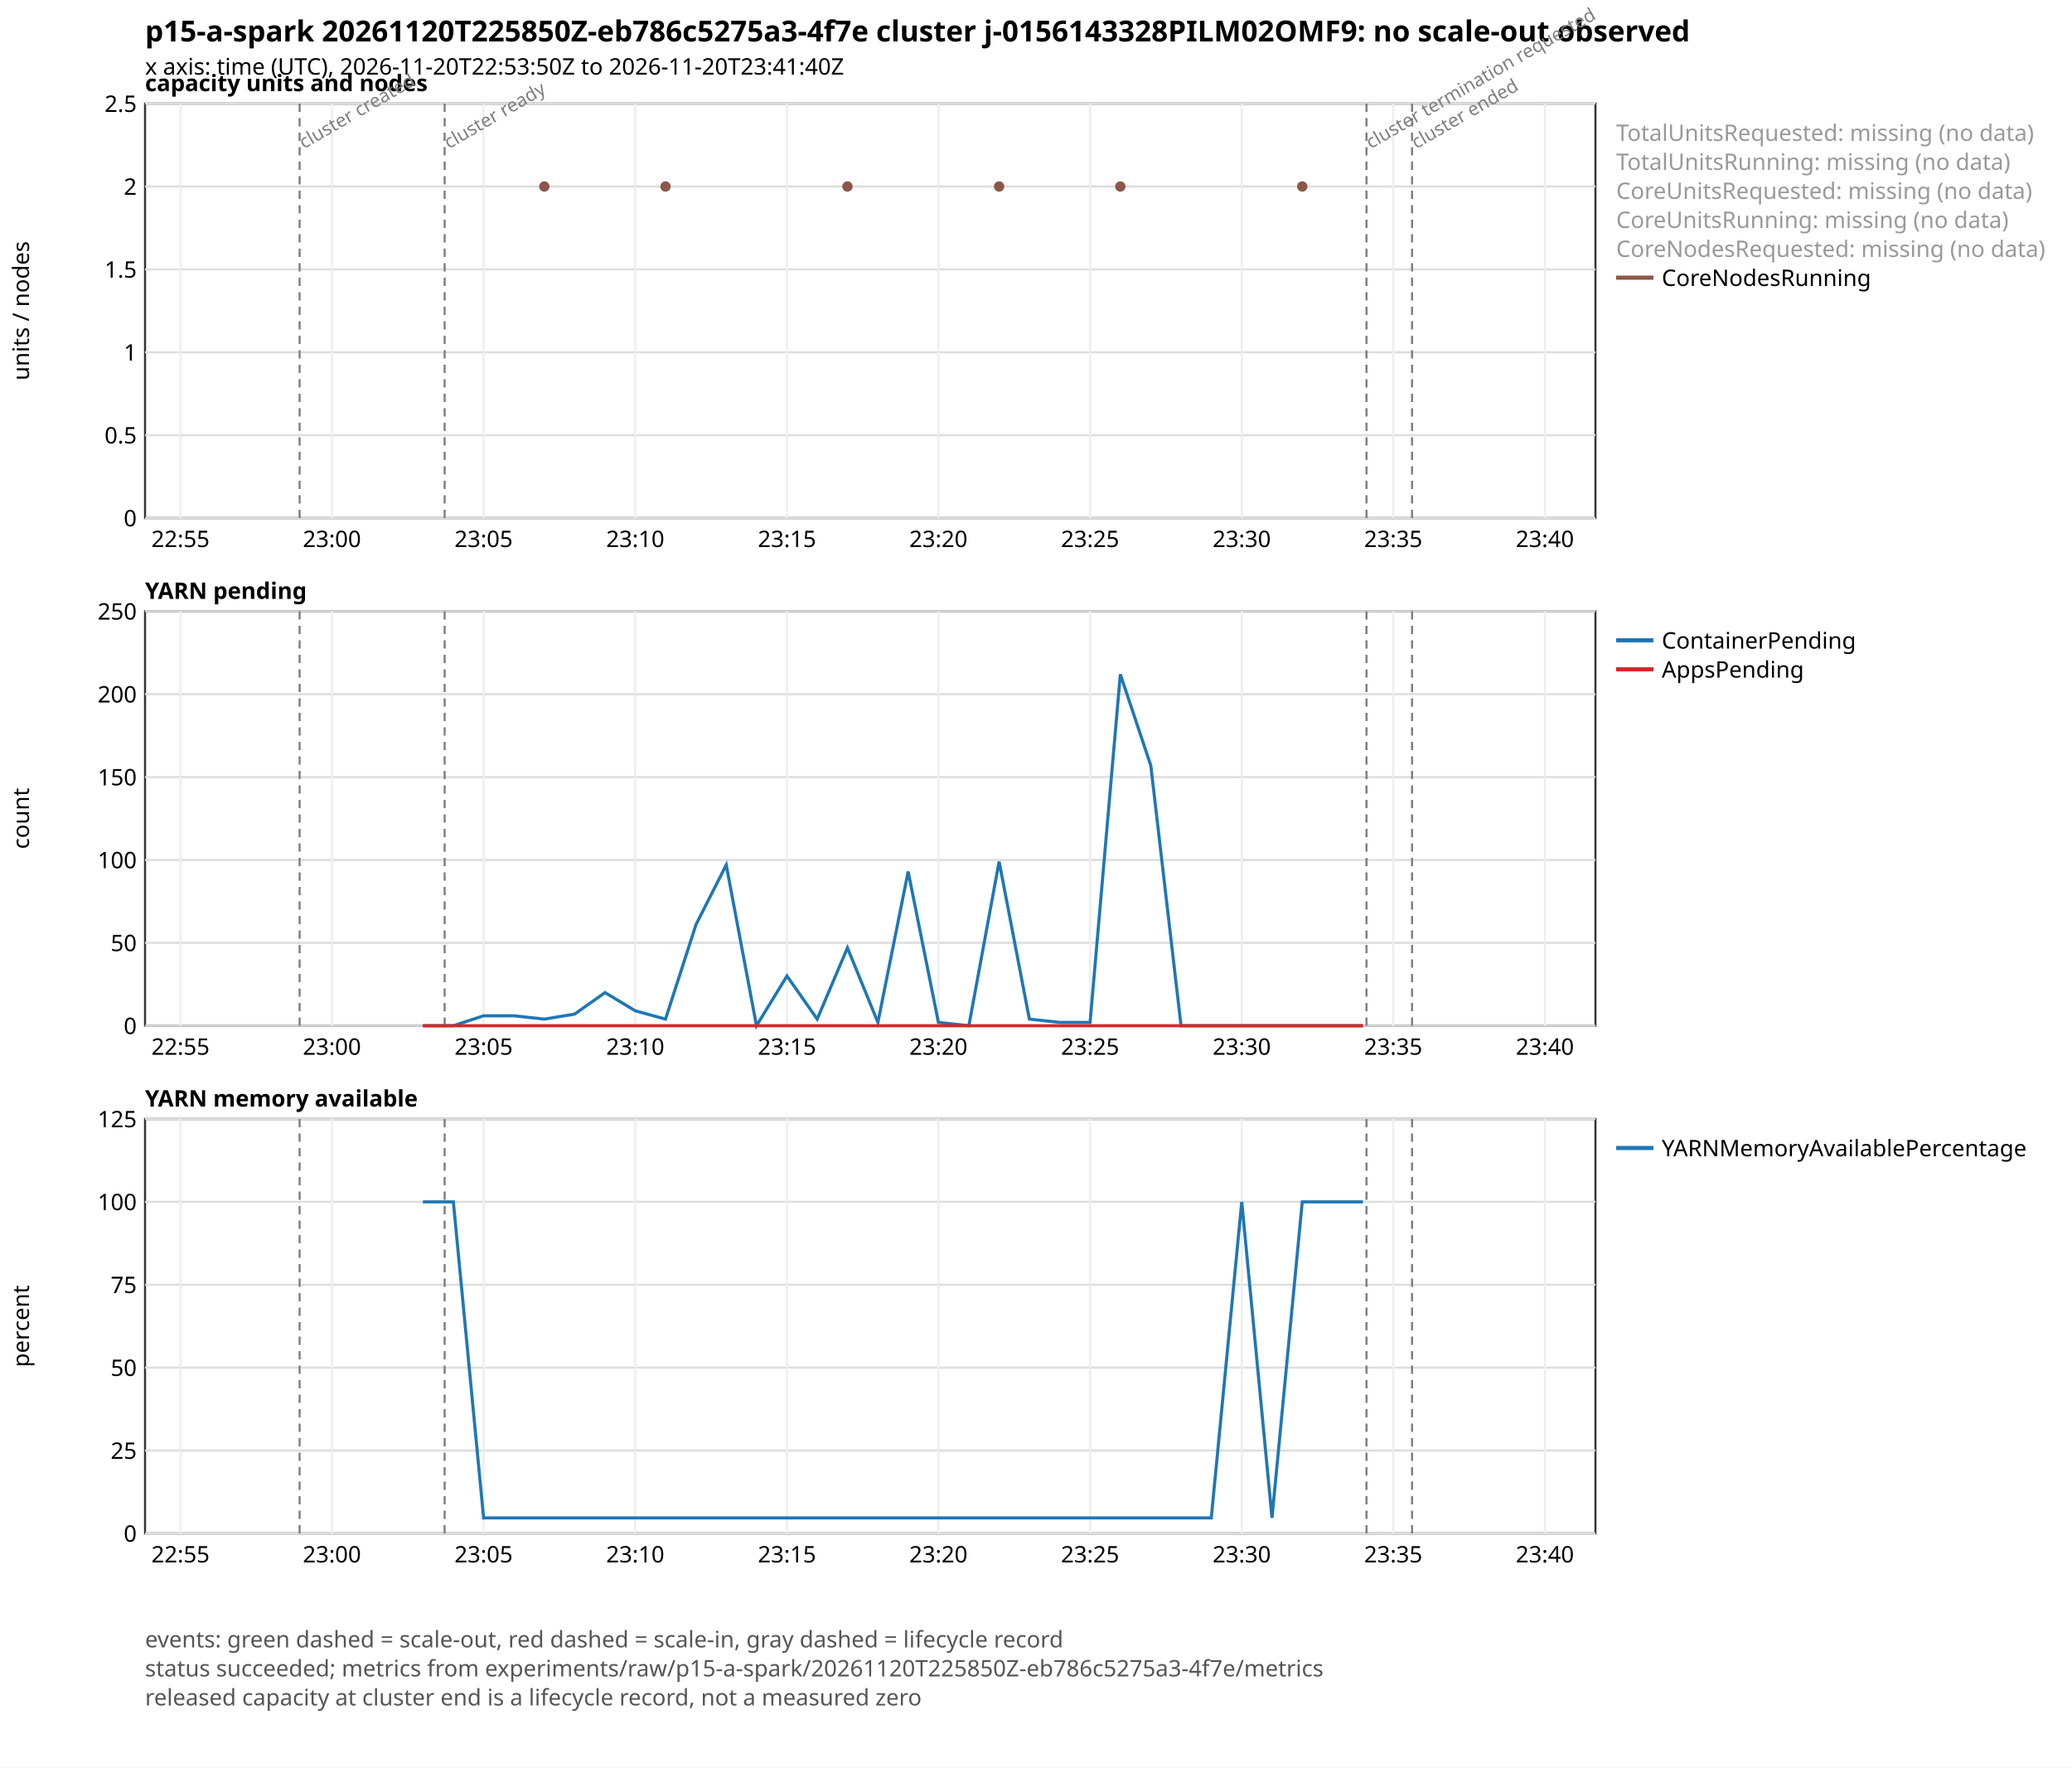
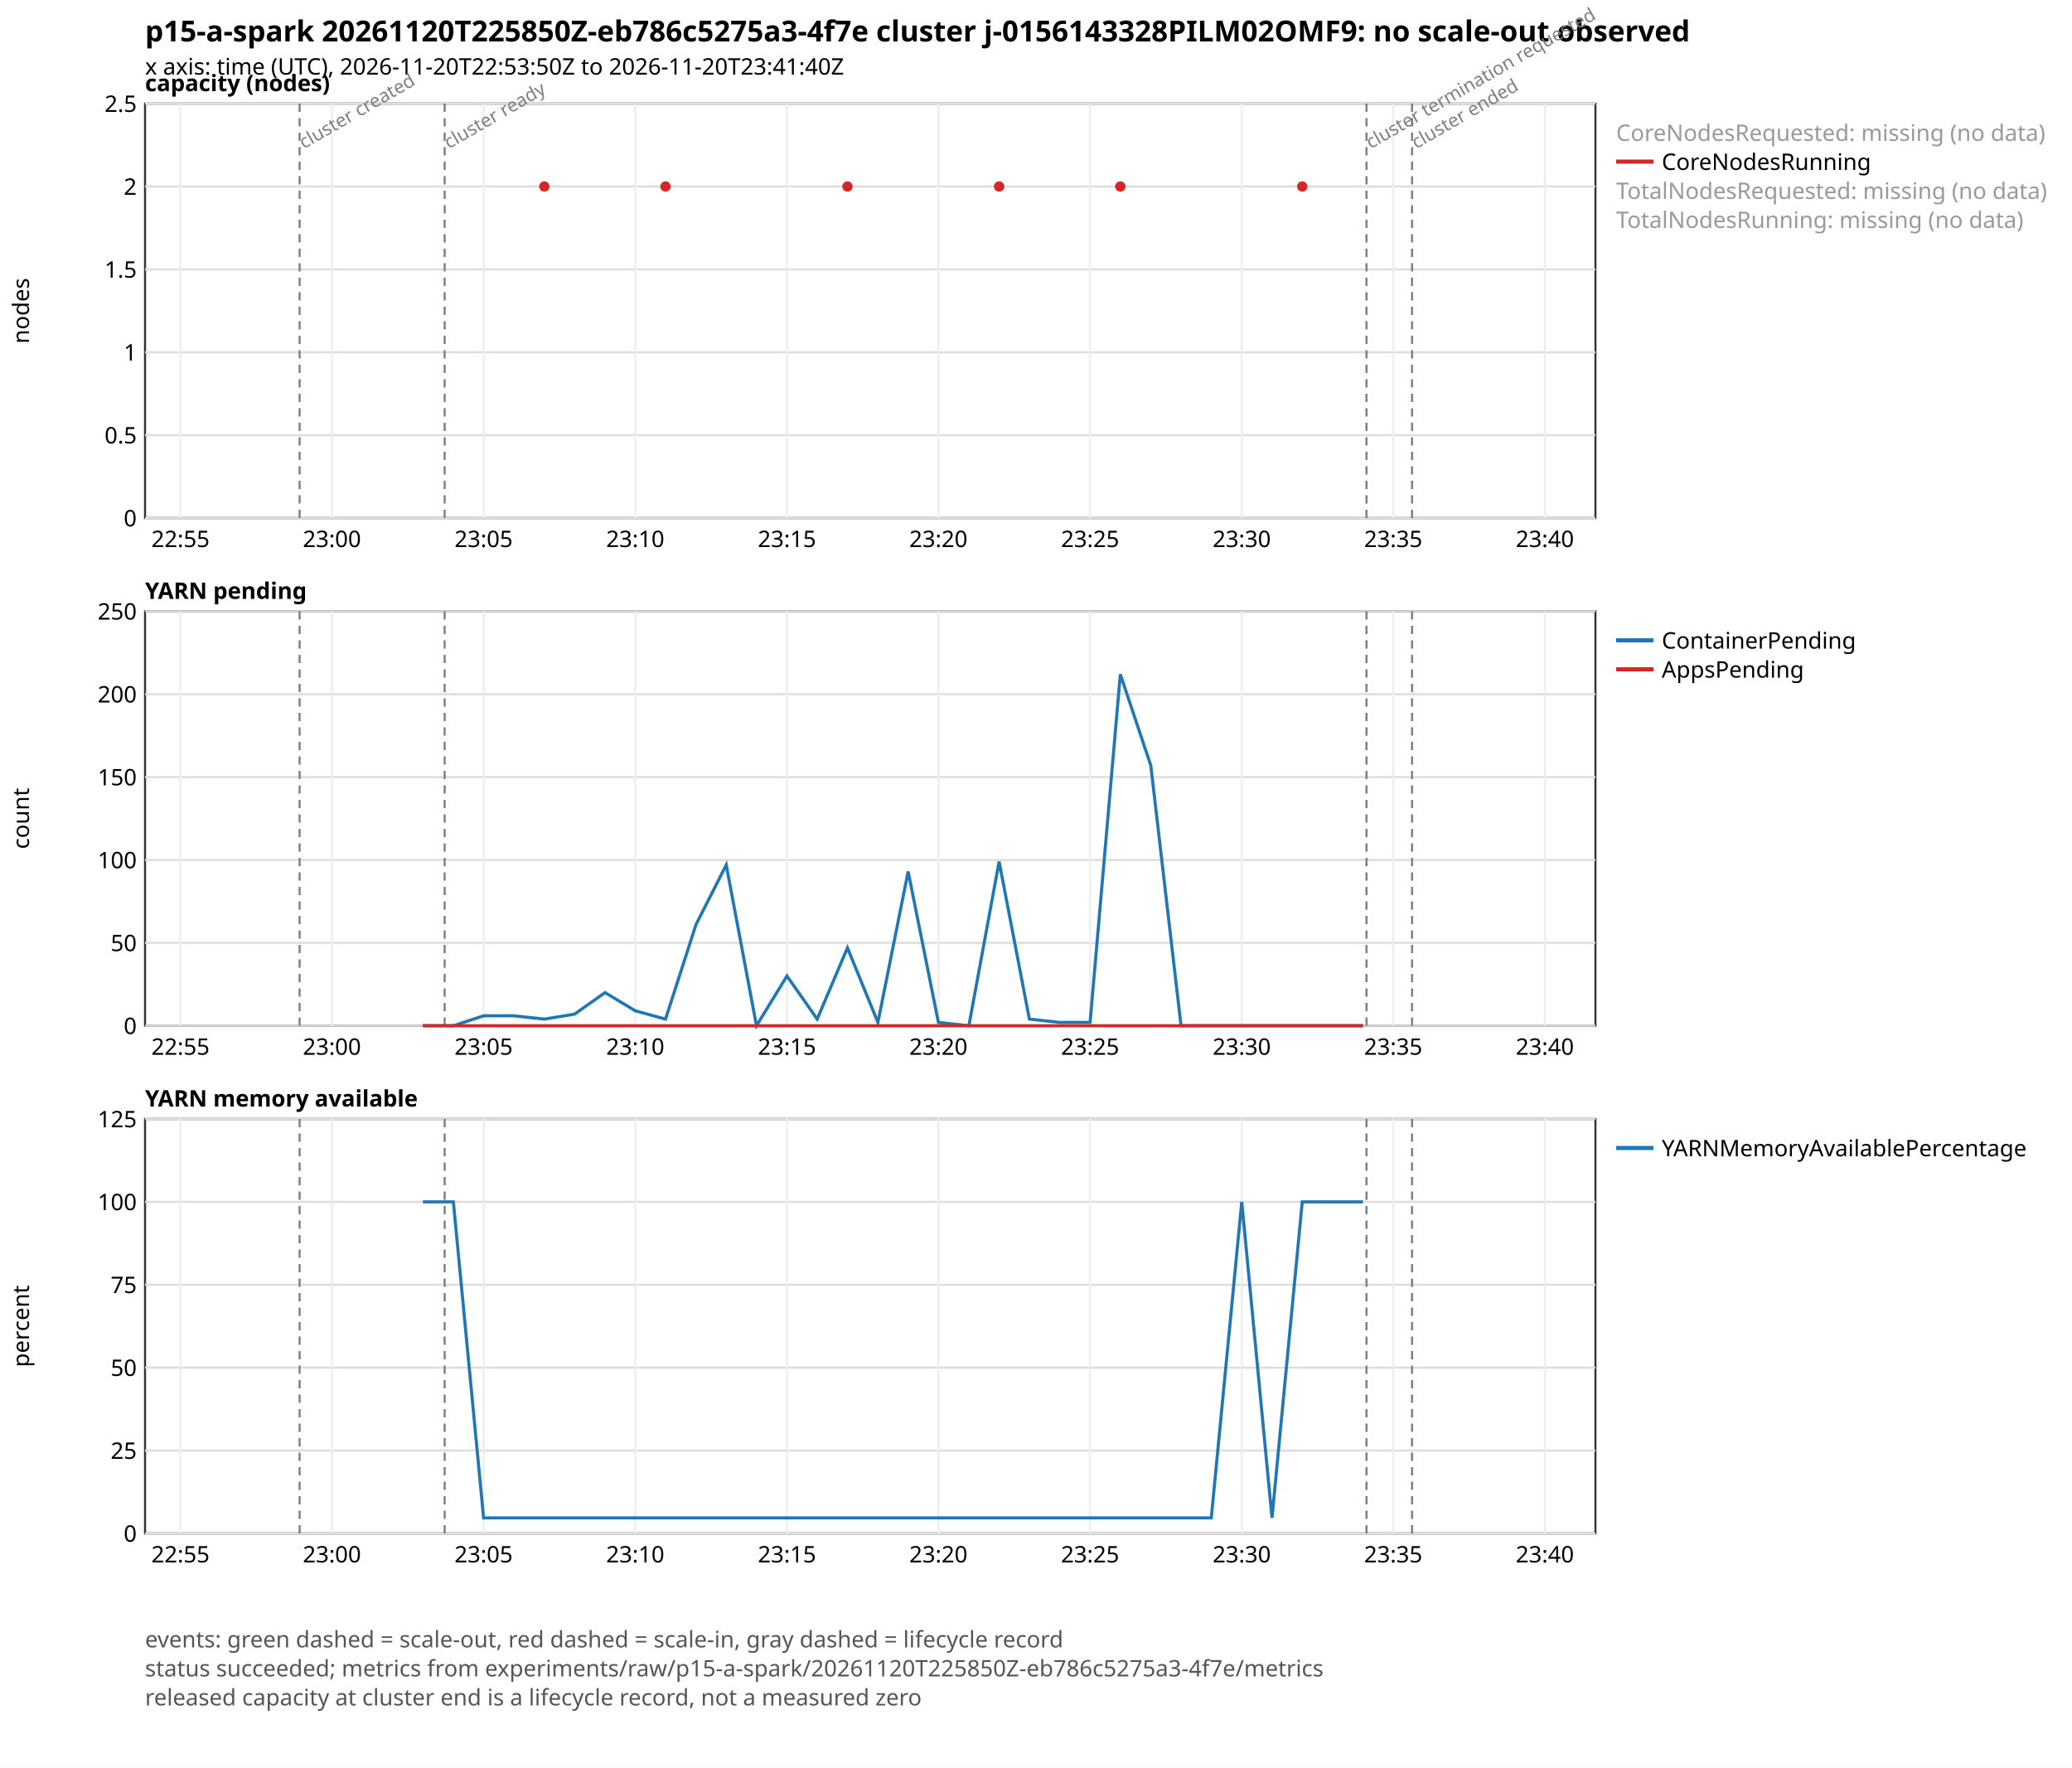
<svg xmlns="http://www.w3.org/2000/svg" width="1000" height="853" font-family="sans-serif" font-size="11">
  <rect x="0" y="0" width="1000" height="853" fill="white" />
  <text x="70" y="20" font-size="14" font-weight="bold">p15-a-spark 20261120T225850Z-eb786c5275a3-4f7e cluster j-0156143328PILM02OMF9: no scale-out observed</text>
  <text x="70" y="36">x axis: time (UTC), 2026-11-20T22:53:50Z to 2026-11-20T23:41:40Z</text>
-   <text x="70" y="44" font-weight="bold">capacity units and nodes</text>
+   <text x="70" y="44" font-weight="bold">capacity (nodes)</text>
  <rect x="70" y="50" width="700" height="200" fill="none" stroke="#333" />
  <line x1="70" y1="250.0" x2="770" y2="250.0" stroke="#ddd" />
  <text x="66" y="254.0" text-anchor="end">0</text>
  <line x1="70" y1="210.0" x2="770" y2="210.0" stroke="#ddd" />
  <text x="66" y="214.0" text-anchor="end">0.5</text>
  <line x1="70" y1="170.0" x2="770" y2="170.0" stroke="#ddd" />
  <text x="66" y="174.0" text-anchor="end">1</text>
  <line x1="70" y1="130.0" x2="770" y2="130.0" stroke="#ddd" />
  <text x="66" y="134.0" text-anchor="end">1.5</text>
  <line x1="70" y1="90.0" x2="770" y2="90.0" stroke="#ddd" />
  <text x="66" y="94.0" text-anchor="end">2</text>
  <line x1="70" y1="50.0" x2="770" y2="50.0" stroke="#ddd" />
  <text x="66" y="54.0" text-anchor="end">2.5</text>
-   <text x="14" y="150" transform="rotate(-90 14 150)" text-anchor="middle">units / nodes</text>
+   <text x="14" y="150" transform="rotate(-90 14 150)" text-anchor="middle">nodes</text>
  <line x1="87.1" y1="50" x2="87.1" y2="250" stroke="#eee" />
  <text x="87.1" y="264" text-anchor="middle">22:55</text>
  <line x1="160.2" y1="50" x2="160.2" y2="250" stroke="#eee" />
  <text x="160.2" y="264" text-anchor="middle">23:00</text>
  <line x1="233.4" y1="50" x2="233.4" y2="250" stroke="#eee" />
  <text x="233.4" y="264" text-anchor="middle">23:05</text>
  <line x1="306.6" y1="50" x2="306.6" y2="250" stroke="#eee" />
  <text x="306.6" y="264" text-anchor="middle">23:10</text>
  <line x1="379.8" y1="50" x2="379.8" y2="250" stroke="#eee" />
  <text x="379.8" y="264" text-anchor="middle">23:15</text>
  <line x1="452.9" y1="50" x2="452.9" y2="250" stroke="#eee" />
  <text x="452.9" y="264" text-anchor="middle">23:20</text>
  <line x1="526.1" y1="50" x2="526.1" y2="250" stroke="#eee" />
  <text x="526.1" y="264" text-anchor="middle">23:25</text>
  <line x1="599.3" y1="50" x2="599.3" y2="250" stroke="#eee" />
  <text x="599.3" y="264" text-anchor="middle">23:30</text>
  <line x1="672.4" y1="50" x2="672.4" y2="250" stroke="#eee" />
  <text x="672.4" y="264" text-anchor="middle">23:35</text>
  <line x1="745.6" y1="50" x2="745.6" y2="250" stroke="#eee" />
  <text x="745.6" y="264" text-anchor="middle">23:40</text>
  <line x1="144.6" y1="50" x2="144.6" y2="250" stroke="#7f7f7f" stroke-dasharray="4,3" />
  <text x="146.6" y="72" fill="#7f7f7f" font-size="9" transform="rotate(-30 146.6 72)">cluster created</text>
  <line x1="214.6" y1="50" x2="214.6" y2="250" stroke="#7f7f7f" stroke-dasharray="4,3" />
  <text x="216.6" y="72" fill="#7f7f7f" font-size="9" transform="rotate(-30 216.6 72)">cluster ready</text>
  <line x1="659.5" y1="50" x2="659.5" y2="250" stroke="#7f7f7f" stroke-dasharray="4,3" />
  <text x="661.5" y="72" fill="#7f7f7f" font-size="9" transform="rotate(-30 661.5 72)">cluster termination requested</text>
  <line x1="681.5" y1="50" x2="681.5" y2="250" stroke="#7f7f7f" stroke-dasharray="4,3" />
  <text x="683.5" y="72" fill="#7f7f7f" font-size="9" transform="rotate(-30 683.5 72)">cluster ended</text>
-   <text x="780" y="68" fill="#999">TotalUnitsRequested: missing (no data)</text>
-   <text x="780" y="82" fill="#999">TotalUnitsRunning: missing (no data)</text>
-   <text x="780" y="96" fill="#999">CoreUnitsRequested: missing (no data)</text>
-   <text x="780" y="110" fill="#999">CoreUnitsRunning: missing (no data)</text>
-   <text x="780" y="124" fill="#999">CoreNodesRequested: missing (no data)</text>
-   <line x1="780" y1="134" x2="798" y2="134" stroke="#8c564b" stroke-width="2" />
-   <text x="802" y="138">CoreNodesRunning</text>
-   <circle cx="262.7" cy="90.0" r="2.5" fill="#8c564b" />
-   <circle cx="321.2" cy="90.0" r="2.5" fill="#8c564b" />
-   <circle cx="409.0" cy="90.0" r="2.5" fill="#8c564b" />
-   <circle cx="482.2" cy="90.0" r="2.5" fill="#8c564b" />
-   <circle cx="540.7" cy="90.0" r="2.5" fill="#8c564b" />
-   <circle cx="628.5" cy="90.0" r="2.5" fill="#8c564b" />
+   <text x="780" y="68" fill="#999">CoreNodesRequested: missing (no data)</text>
+   <line x1="780" y1="78" x2="798" y2="78" stroke="#d62728" stroke-width="2" />
+   <text x="802" y="82">CoreNodesRunning</text>
+   <circle cx="262.7" cy="90.0" r="2.5" fill="#d62728" />
+   <circle cx="321.2" cy="90.0" r="2.5" fill="#d62728" />
+   <circle cx="409.0" cy="90.0" r="2.5" fill="#d62728" />
+   <circle cx="482.2" cy="90.0" r="2.5" fill="#d62728" />
+   <circle cx="540.7" cy="90.0" r="2.5" fill="#d62728" />
+   <circle cx="628.5" cy="90.0" r="2.5" fill="#d62728" />
+   <text x="780" y="96" fill="#999">TotalNodesRequested: missing (no data)</text>
+   <text x="780" y="110" fill="#999">TotalNodesRunning: missing (no data)</text>
  <text x="70" y="289" font-weight="bold">YARN pending</text>
  <rect x="70" y="295" width="700" height="200" fill="none" stroke="#333" />
  <line x1="70" y1="495.0" x2="770" y2="495.0" stroke="#ddd" />
  <text x="66" y="499.0" text-anchor="end">0</text>
  <line x1="70" y1="455.0" x2="770" y2="455.0" stroke="#ddd" />
  <text x="66" y="459.0" text-anchor="end">50</text>
  <line x1="70" y1="415.0" x2="770" y2="415.0" stroke="#ddd" />
  <text x="66" y="419.0" text-anchor="end">100</text>
  <line x1="70" y1="375.0" x2="770" y2="375.0" stroke="#ddd" />
  <text x="66" y="379.0" text-anchor="end">150</text>
  <line x1="70" y1="335.0" x2="770" y2="335.0" stroke="#ddd" />
  <text x="66" y="339.0" text-anchor="end">200</text>
  <line x1="70" y1="295.0" x2="770" y2="295.0" stroke="#ddd" />
  <text x="66" y="299.0" text-anchor="end">250</text>
  <text x="14" y="395" transform="rotate(-90 14 395)" text-anchor="middle">count</text>
  <line x1="87.1" y1="295" x2="87.1" y2="495" stroke="#eee" />
  <text x="87.1" y="509" text-anchor="middle">22:55</text>
  <line x1="160.2" y1="295" x2="160.2" y2="495" stroke="#eee" />
  <text x="160.2" y="509" text-anchor="middle">23:00</text>
  <line x1="233.4" y1="295" x2="233.4" y2="495" stroke="#eee" />
  <text x="233.4" y="509" text-anchor="middle">23:05</text>
  <line x1="306.6" y1="295" x2="306.6" y2="495" stroke="#eee" />
  <text x="306.6" y="509" text-anchor="middle">23:10</text>
  <line x1="379.8" y1="295" x2="379.8" y2="495" stroke="#eee" />
  <text x="379.8" y="509" text-anchor="middle">23:15</text>
  <line x1="452.9" y1="295" x2="452.9" y2="495" stroke="#eee" />
  <text x="452.9" y="509" text-anchor="middle">23:20</text>
  <line x1="526.1" y1="295" x2="526.1" y2="495" stroke="#eee" />
  <text x="526.1" y="509" text-anchor="middle">23:25</text>
  <line x1="599.3" y1="295" x2="599.3" y2="495" stroke="#eee" />
  <text x="599.3" y="509" text-anchor="middle">23:30</text>
  <line x1="672.4" y1="295" x2="672.4" y2="495" stroke="#eee" />
  <text x="672.4" y="509" text-anchor="middle">23:35</text>
  <line x1="745.6" y1="295" x2="745.6" y2="495" stroke="#eee" />
  <text x="745.6" y="509" text-anchor="middle">23:40</text>
  <line x1="144.6" y1="295" x2="144.6" y2="495" stroke="#7f7f7f" stroke-dasharray="4,3" />
  <line x1="214.6" y1="295" x2="214.6" y2="495" stroke="#7f7f7f" stroke-dasharray="4,3" />
  <line x1="659.5" y1="295" x2="659.5" y2="495" stroke="#7f7f7f" stroke-dasharray="4,3" />
  <line x1="681.5" y1="295" x2="681.5" y2="495" stroke="#7f7f7f" stroke-dasharray="4,3" />
  <line x1="780" y1="309" x2="798" y2="309" stroke="#1f77b4" stroke-width="2" />
  <text x="802" y="313">ContainerPending</text>
  <polyline points="204.1,495.0 218.8,495.0 233.4,490.2 248.0,490.2 262.7,491.8 277.3,489.4 292.0,479.0 306.6,487.8 321.2,491.8 335.9,446.2 350.5,417.4 365.1,495.0 379.8,471.0 394.4,491.8 409.0,457.4 423.7,493.4 438.3,420.6 452.9,493.4 467.6,495.0 482.2,415.8 496.8,491.8 511.5,493.4 526.1,493.4 540.7,325.4 555.4,369.4 570.0,495.0 584.6,495.0 599.3,495.0 613.9,495.0 628.5,495.0 643.2,495.0 657.8,495.0" fill="none" stroke="#1f77b4" stroke-width="1.5" />
  <line x1="780" y1="323" x2="798" y2="323" stroke="#d62728" stroke-width="2" />
  <text x="802" y="327">AppsPending</text>
  <polyline points="204.1,495.0 218.8,495.0 233.4,495.0 248.0,495.0 262.7,495.0 277.3,495.0 292.0,495.0 306.6,495.0 321.2,495.0 335.9,495.0 350.5,495.0 365.1,495.0 379.8,495.0 394.4,495.0 409.0,495.0 423.7,495.0 438.3,495.0 452.9,495.0 467.6,495.0 482.2,495.0 496.8,495.0 511.5,495.0 526.1,495.0 540.7,495.0 555.4,495.0 570.0,495.0 584.6,495.0 599.3,495.0 613.9,495.0 628.5,495.0 643.2,495.0 657.8,495.0" fill="none" stroke="#d62728" stroke-width="1.5" />
  <text x="70" y="534" font-weight="bold">YARN memory available</text>
  <rect x="70" y="540" width="700" height="200" fill="none" stroke="#333" />
  <line x1="70" y1="740.0" x2="770" y2="740.0" stroke="#ddd" />
  <text x="66" y="744.0" text-anchor="end">0</text>
  <line x1="70" y1="700.0" x2="770" y2="700.0" stroke="#ddd" />
  <text x="66" y="704.0" text-anchor="end">25</text>
  <line x1="70" y1="660.0" x2="770" y2="660.0" stroke="#ddd" />
  <text x="66" y="664.0" text-anchor="end">50</text>
  <line x1="70" y1="620.0" x2="770" y2="620.0" stroke="#ddd" />
  <text x="66" y="624.0" text-anchor="end">75</text>
  <line x1="70" y1="580.0" x2="770" y2="580.0" stroke="#ddd" />
  <text x="66" y="584.0" text-anchor="end">100</text>
  <line x1="70" y1="540.0" x2="770" y2="540.0" stroke="#ddd" />
  <text x="66" y="544.0" text-anchor="end">125</text>
  <text x="14" y="640" transform="rotate(-90 14 640)" text-anchor="middle">percent</text>
  <line x1="87.1" y1="540" x2="87.1" y2="740" stroke="#eee" />
  <text x="87.1" y="754" text-anchor="middle">22:55</text>
  <line x1="160.2" y1="540" x2="160.2" y2="740" stroke="#eee" />
  <text x="160.2" y="754" text-anchor="middle">23:00</text>
  <line x1="233.4" y1="540" x2="233.4" y2="740" stroke="#eee" />
  <text x="233.4" y="754" text-anchor="middle">23:05</text>
  <line x1="306.6" y1="540" x2="306.6" y2="740" stroke="#eee" />
  <text x="306.6" y="754" text-anchor="middle">23:10</text>
  <line x1="379.8" y1="540" x2="379.8" y2="740" stroke="#eee" />
  <text x="379.8" y="754" text-anchor="middle">23:15</text>
  <line x1="452.9" y1="540" x2="452.9" y2="740" stroke="#eee" />
  <text x="452.9" y="754" text-anchor="middle">23:20</text>
  <line x1="526.1" y1="540" x2="526.1" y2="740" stroke="#eee" />
  <text x="526.1" y="754" text-anchor="middle">23:25</text>
  <line x1="599.3" y1="540" x2="599.3" y2="740" stroke="#eee" />
  <text x="599.3" y="754" text-anchor="middle">23:30</text>
  <line x1="672.4" y1="540" x2="672.4" y2="740" stroke="#eee" />
  <text x="672.4" y="754" text-anchor="middle">23:35</text>
  <line x1="745.6" y1="540" x2="745.6" y2="740" stroke="#eee" />
  <text x="745.6" y="754" text-anchor="middle">23:40</text>
  <line x1="144.6" y1="540" x2="144.6" y2="740" stroke="#7f7f7f" stroke-dasharray="4,3" />
  <line x1="214.6" y1="540" x2="214.6" y2="740" stroke="#7f7f7f" stroke-dasharray="4,3" />
  <line x1="659.5" y1="540" x2="659.5" y2="740" stroke="#7f7f7f" stroke-dasharray="4,3" />
  <line x1="681.5" y1="540" x2="681.5" y2="740" stroke="#7f7f7f" stroke-dasharray="4,3" />
  <line x1="780" y1="554" x2="798" y2="554" stroke="#1f77b4" stroke-width="2" />
  <text x="802" y="558">YARNMemoryAvailablePercentage</text>
  <polyline points="204.1,580.0 218.8,580.0 233.4,732.5 248.0,732.5 262.7,732.5 277.3,732.5 292.0,732.5 306.6,732.5 321.2,732.5 335.9,732.5 350.5,732.5 365.1,732.5 379.8,732.5 394.4,732.5 409.0,732.5 423.7,732.5 438.3,732.5 452.9,732.5 467.6,732.5 482.2,732.5 496.8,732.5 511.5,732.5 526.1,732.5 540.7,732.5 555.4,732.5 570.0,732.5 584.6,732.5 599.3,580.0 613.9,732.5 628.5,580.0 643.2,580.0 657.8,580.0" fill="none" stroke="#1f77b4" stroke-width="1.5" />
  <text x="70" y="795" fill="#555">events: green dashed = scale-out, red dashed = scale-in, gray dashed = lifecycle record</text>
  <text x="70" y="809" fill="#555">status succeeded; metrics from experiments/raw/p15-a-spark/20261120T225850Z-eb786c5275a3-4f7e/metrics</text>
  <text x="70" y="823" fill="#555">released capacity at cluster end is a lifecycle record, not a measured zero</text>
</svg>
